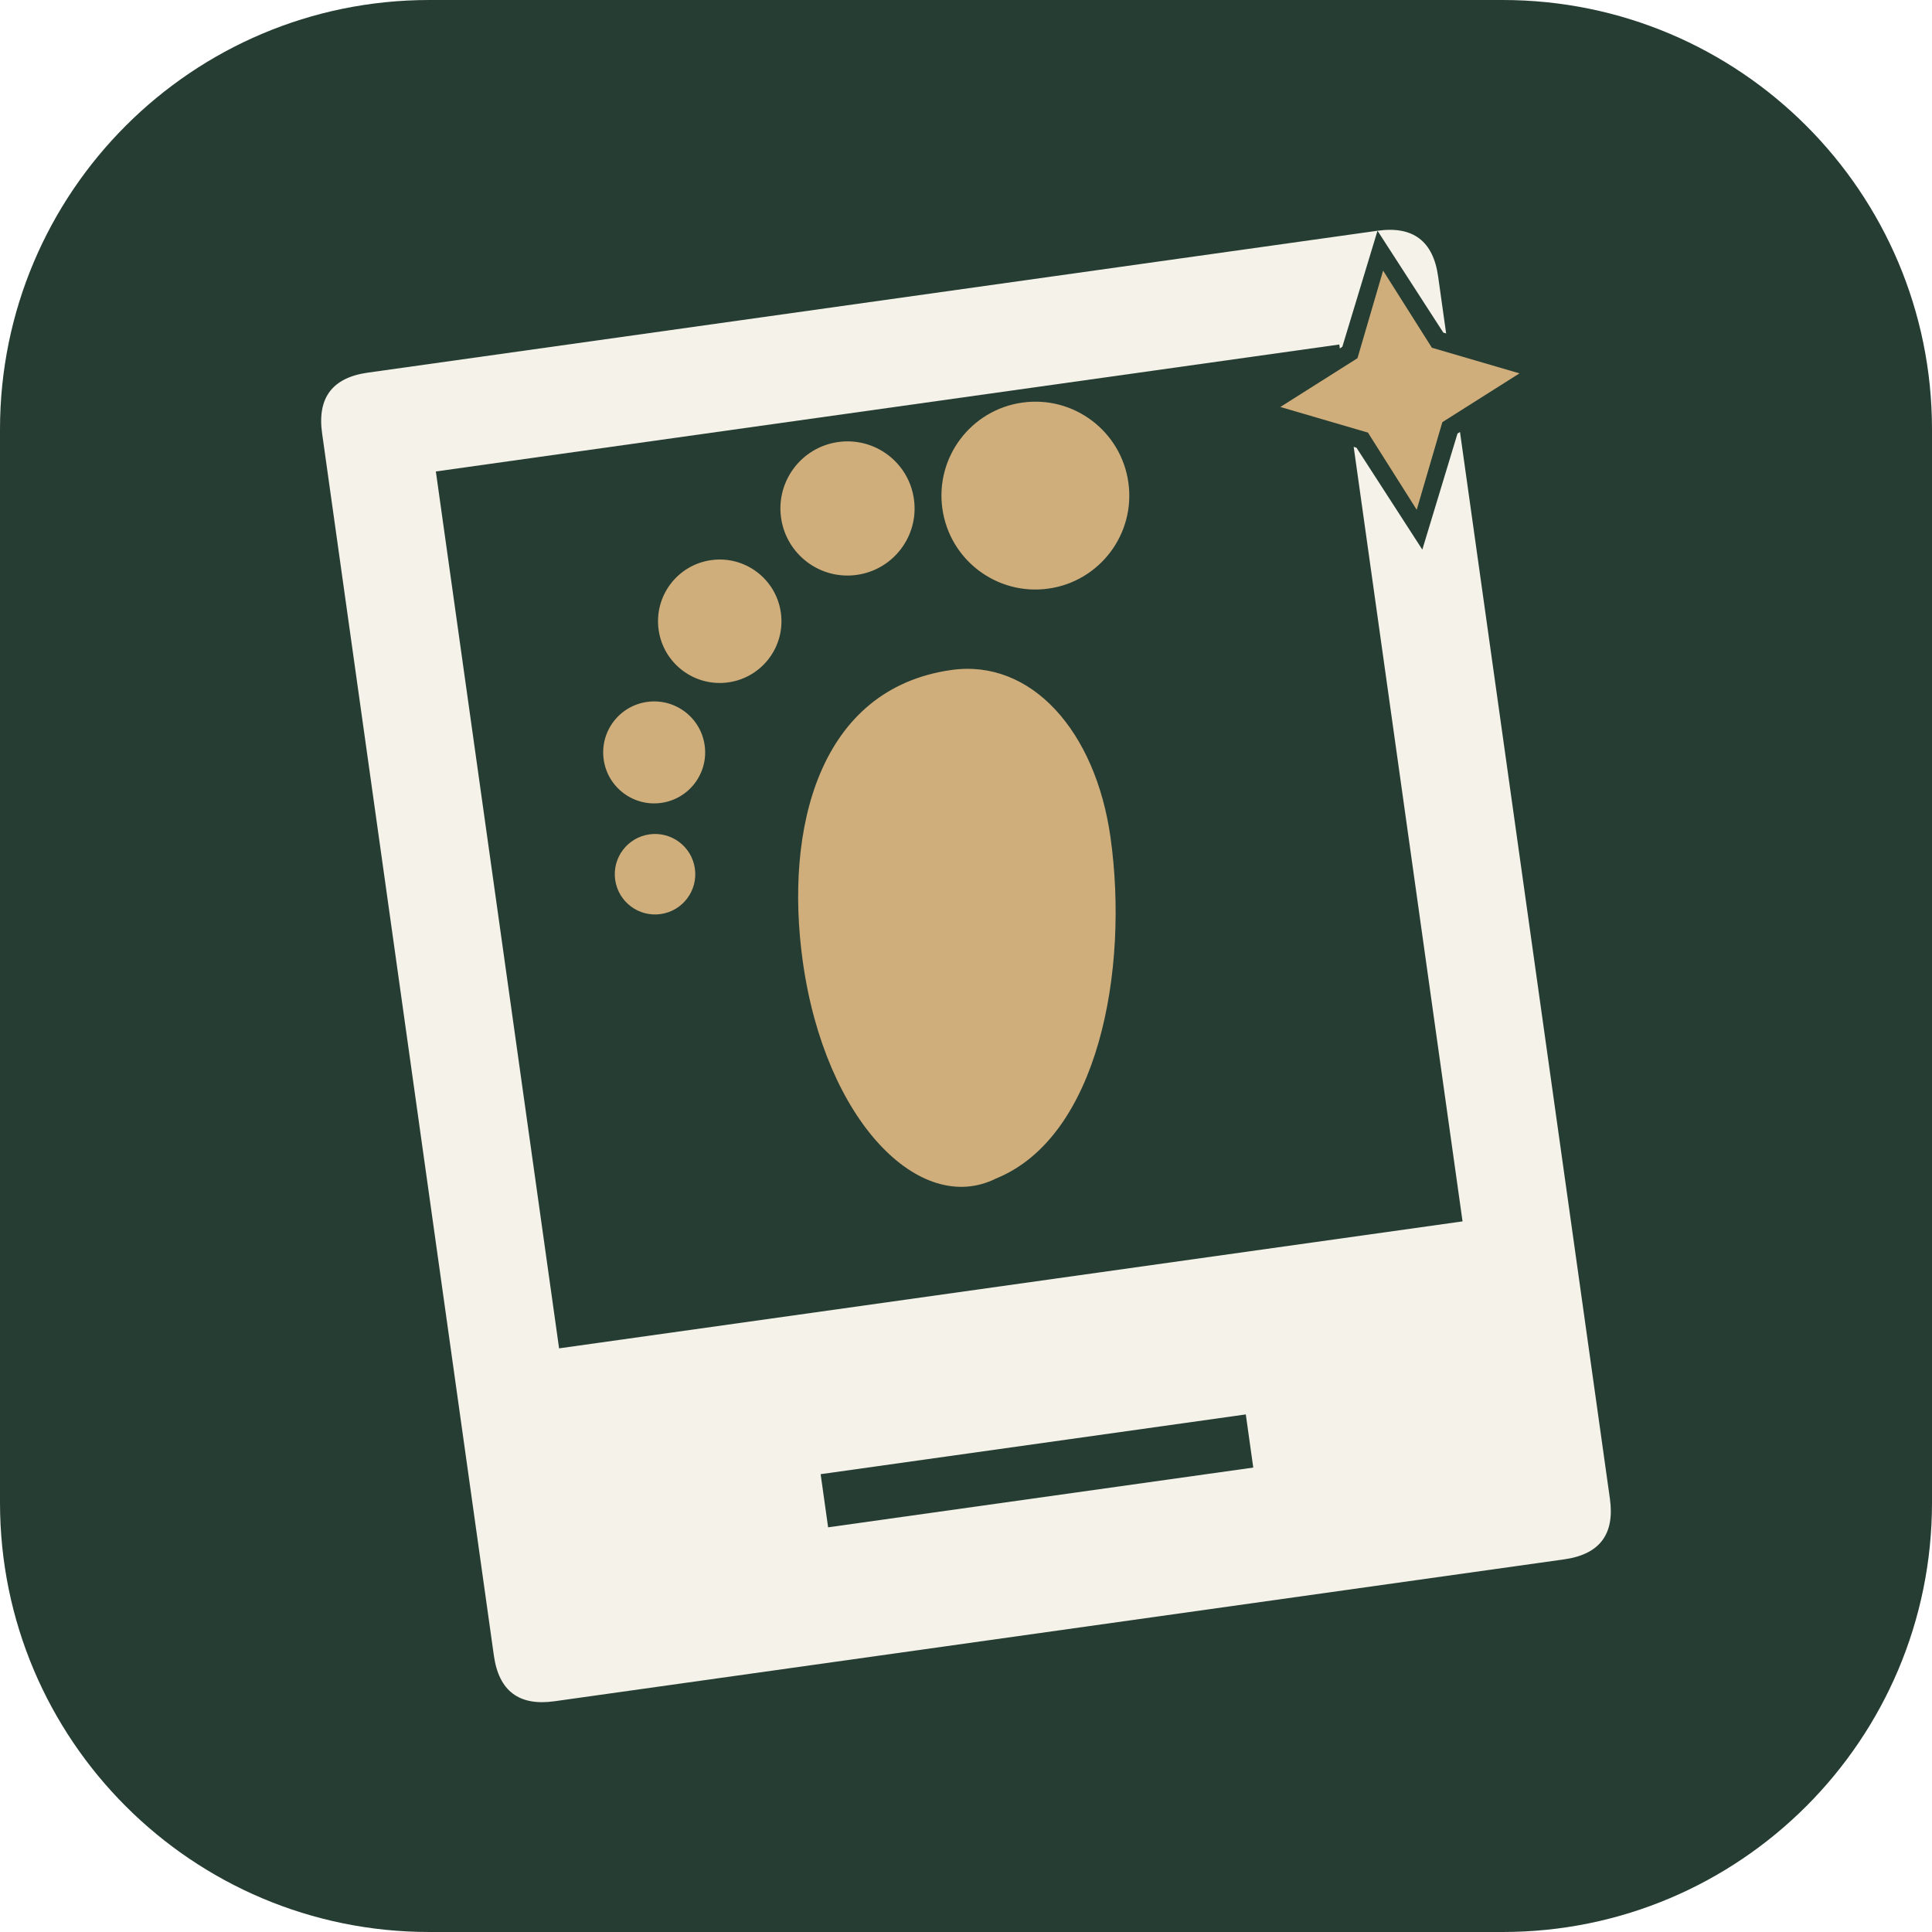
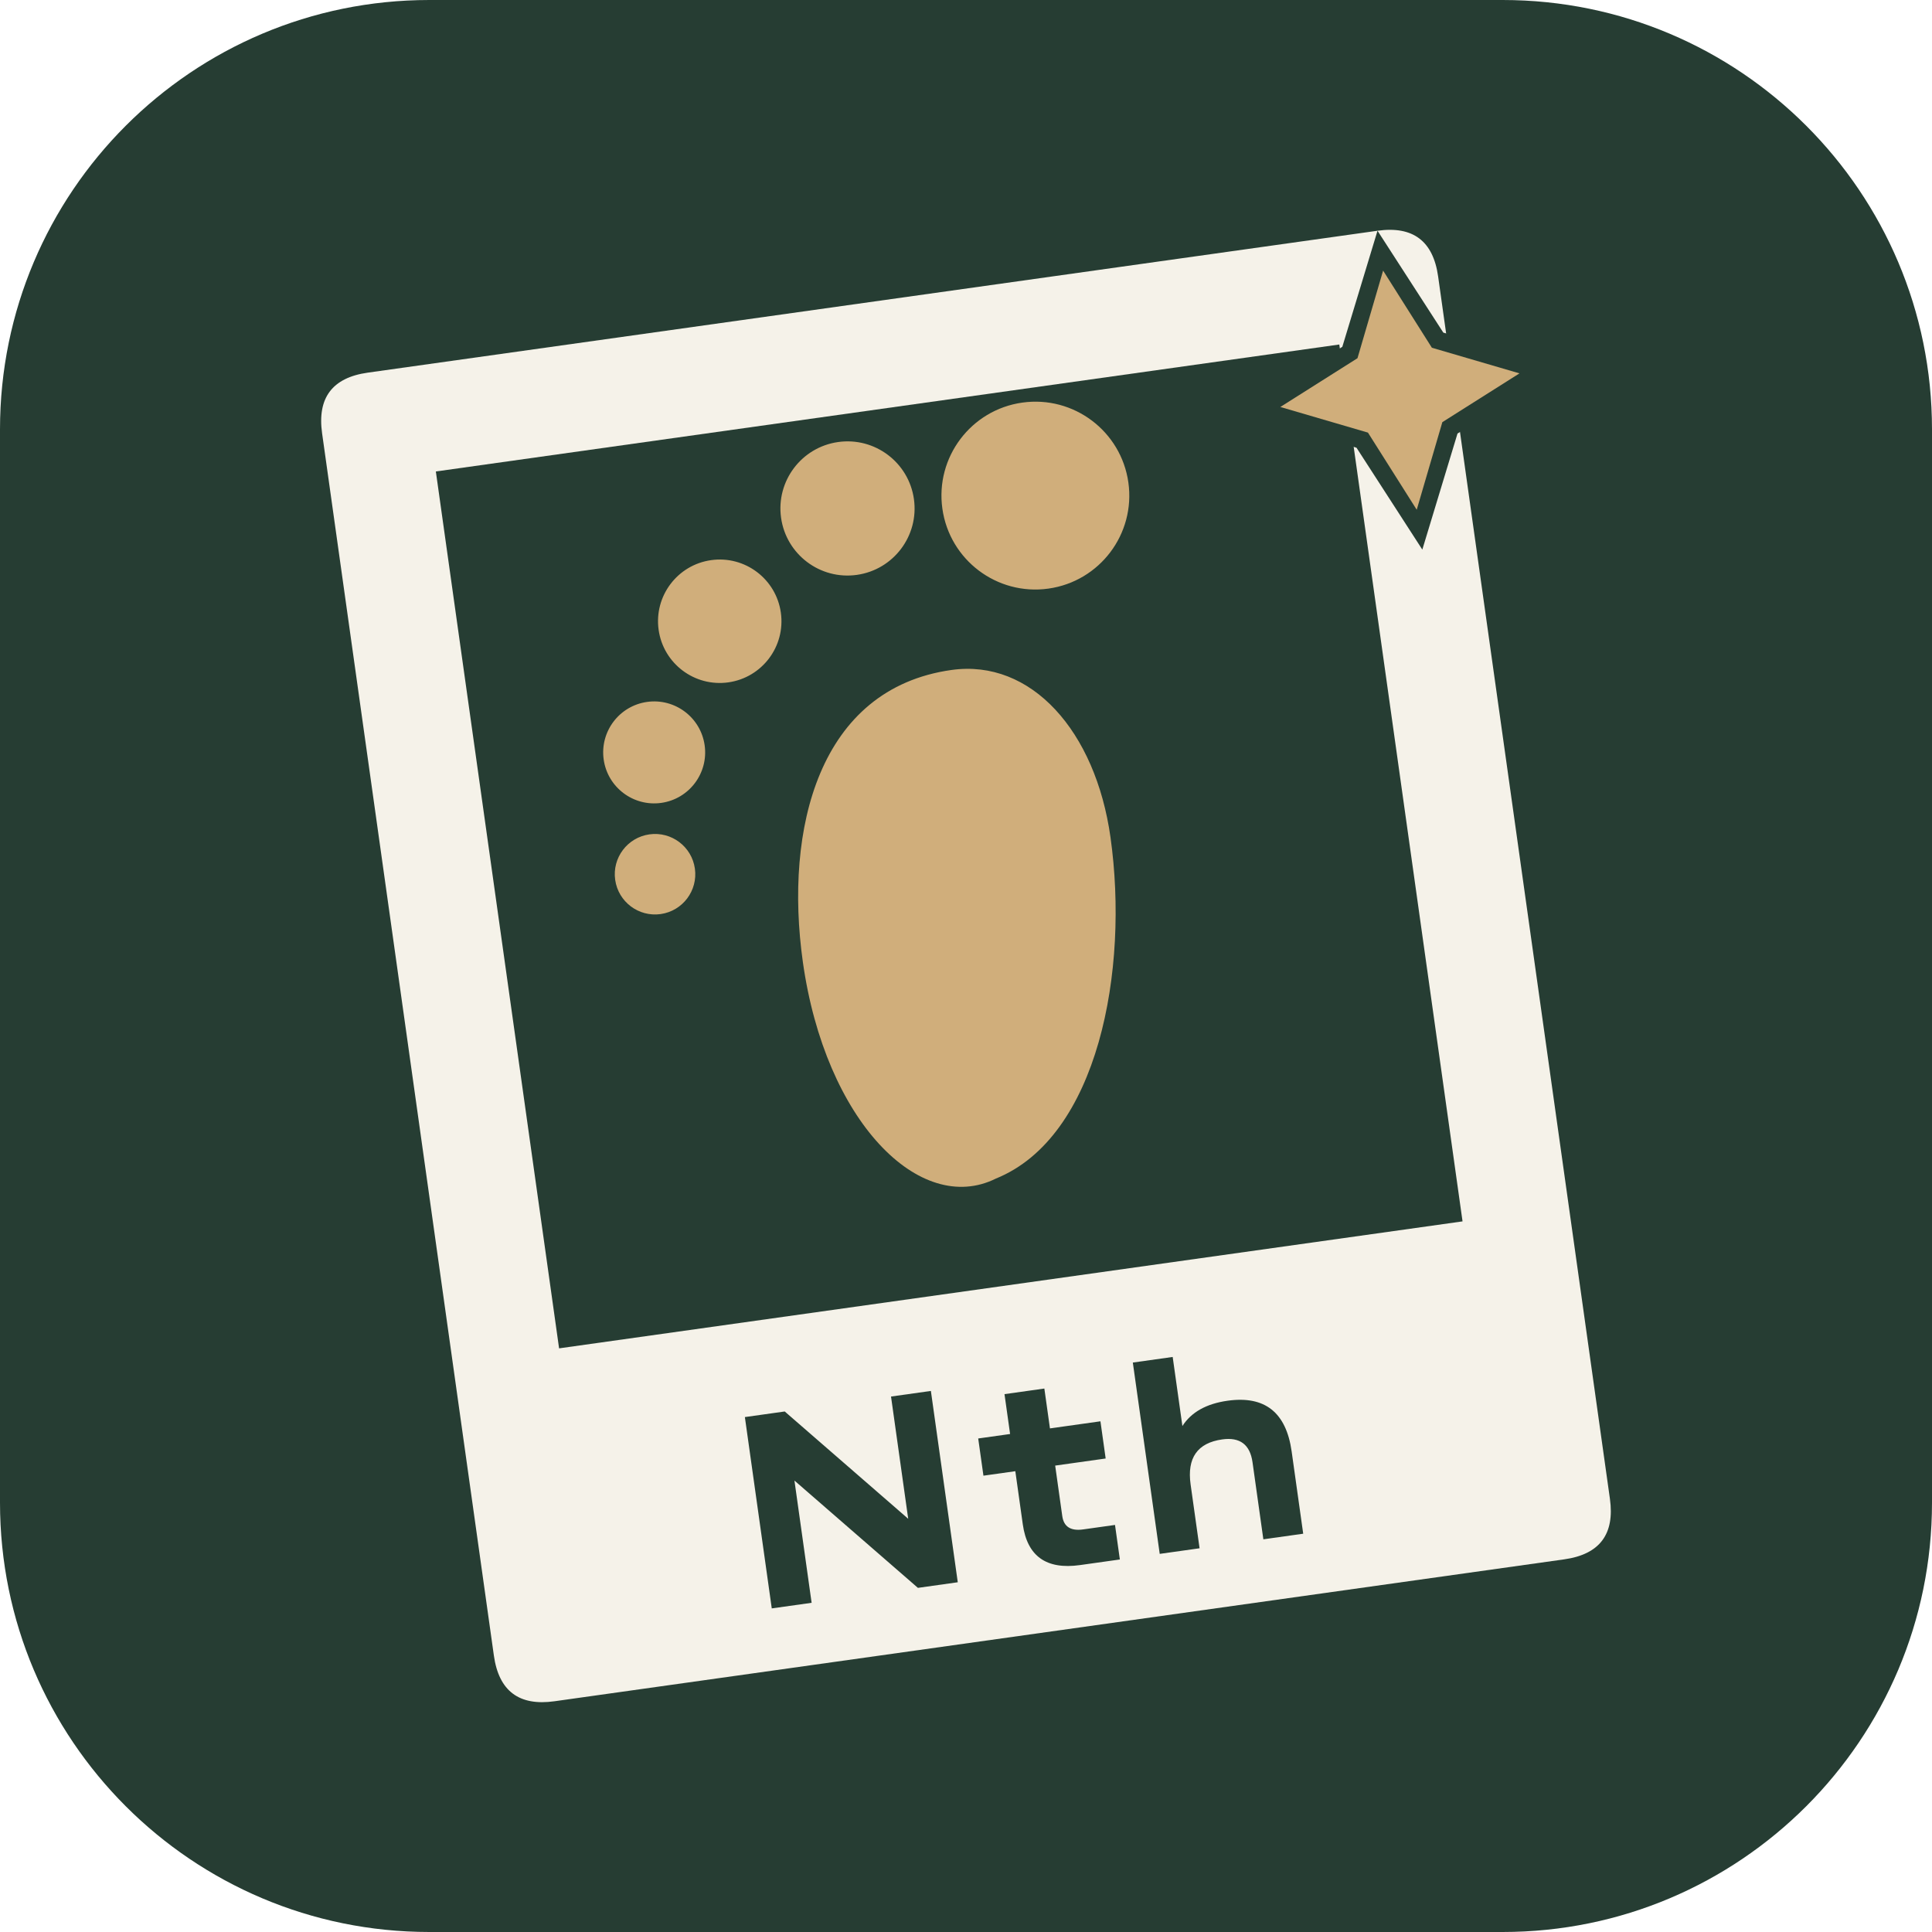
<svg xmlns="http://www.w3.org/2000/svg" viewBox="18 18 72 72">
  <rect x="18" y="18" width="72" height="72" rx="16" fill="#263D33" />
  <g transform="rotate(-8 54 54)">
    <path fill="#F5F2E9" d="M35 29H73Q75 29 75 31V77Q75 79 73 79H35Q33 79 33 77V31Q33 29 35 29Z" />
    <path fill="#263D33" d="M37 33H71V66H37Z" />
    <path fill="#D0AE7B" d="M55 43C50 43 48 48 48 53C48 59 51 63 54 62C58 61 60 55 60 50C60 46 58 43 55 43Z M62.5 37A3.5 3.5 0 1 1 55.5 37A3.5 3.5 0 1 1 62.5 37Z M54.5 36.5A2.5 2.5 0 1 1 49.5 36.5A2.5 2.5 0 1 1 54.5 36.5Z M49 40A2.3 2.3 0 1 1 44.4 40A2.3 2.3 0 1 1 49 40Z M45.5 44.5A1.9 1.9 0 1 1 41.7 44.5A1.9 1.9 0 1 1 45.5 44.5Z M44.5 49A1.5 1.5 0 1 1 41.5 49A1.5 1.5 0 1 1 44.5 49Z" />
-     <path fill="#263D33" d="M46 72H62V74H46Z" />
+     <path fill="#263D33" d="M43.5 69.5H45L49 74.1V69.5H50.5V76.7H49L45 72.1V76.7H43.5Z M53.2 70H54.7V71.5H56.6V72.9H54.7V74.8Q54.7 75.4 55.4 75.4H56.6V76.7H55.1Q53.2 76.7 53.2 74.9V72.9H52V71.5H53.2Z M58.1 69.5H59.6V72.1Q60.2 71.4 61.4 71.4Q63.5 71.4 63.5 73.6V76.7H62V73.8Q62 72.8 61 72.8Q59.6 72.8 59.6 74.3V76.7H58.1Z" />
    <path fill="#263D33" d="M73 29L74.9 33.1L79 35L74.9 36.9L73 41L71.1 36.9L67 35L71.1 33.1Z" />
    <path fill="#D0AE7B" d="M73 30.5L74.4 33.6L77.5 35L74.4 36.4L73 39.5L71.6 36.4L68.5 35L71.6 33.6Z" />
  </g>
</svg>
